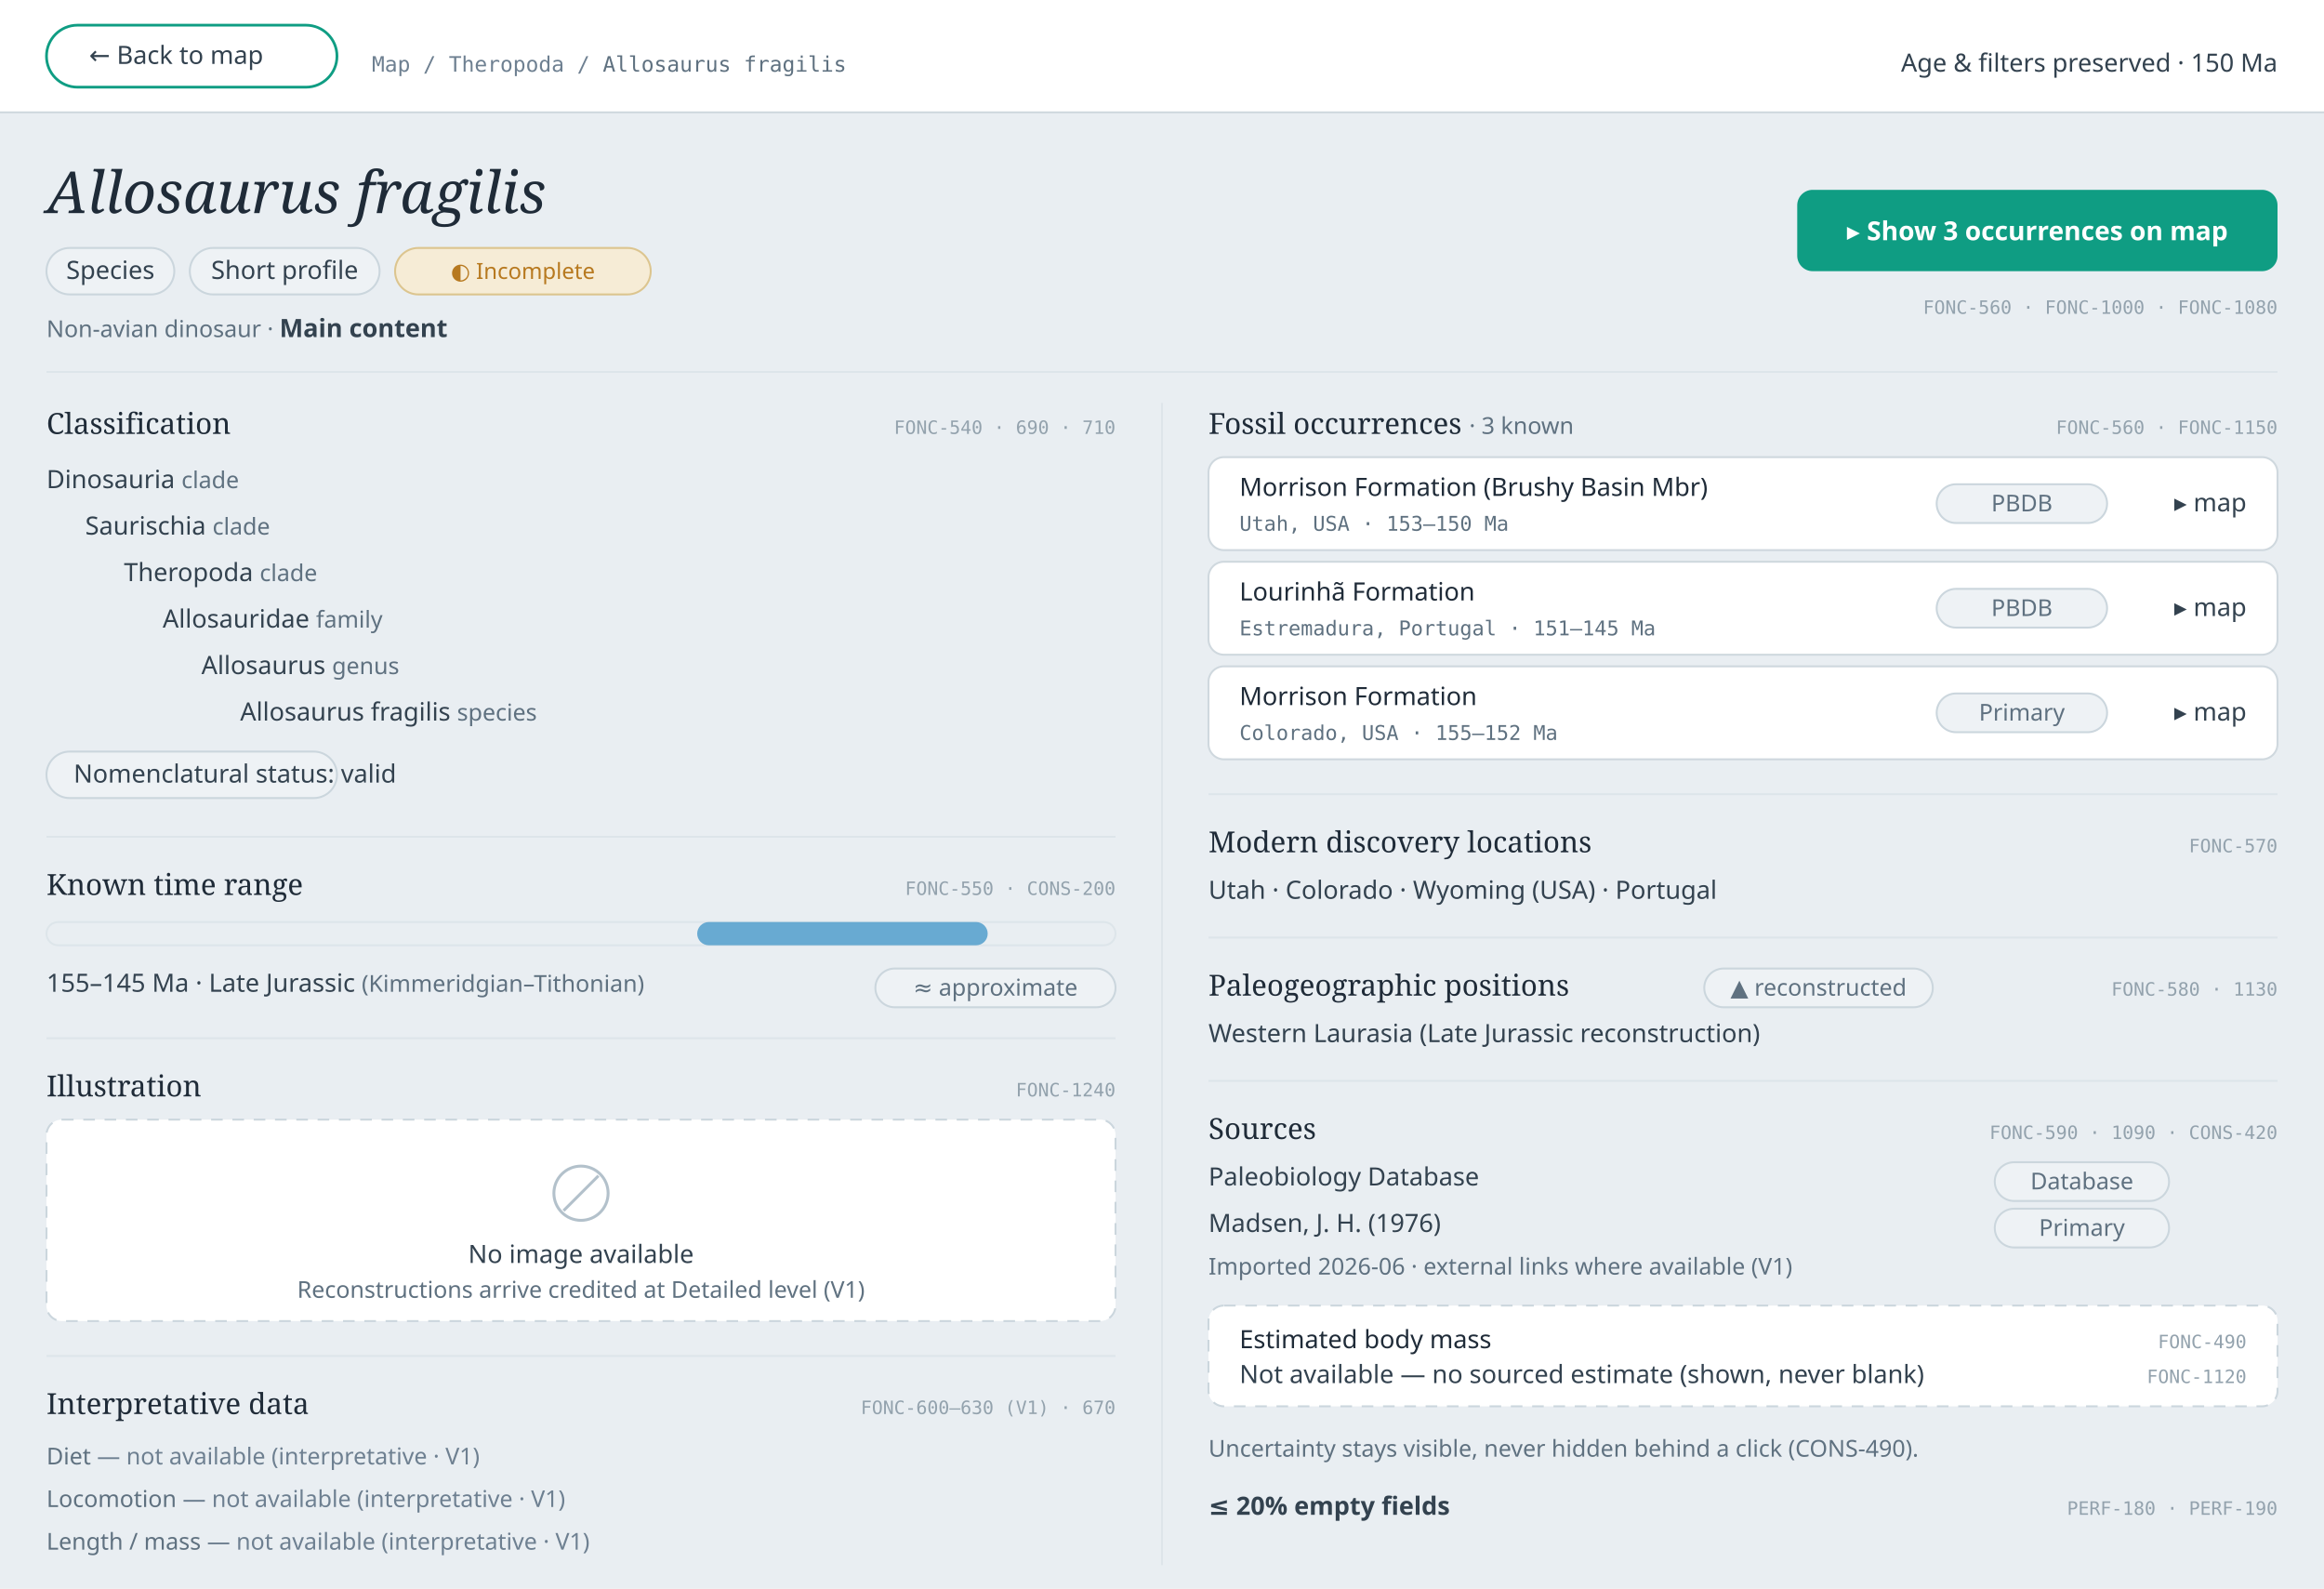
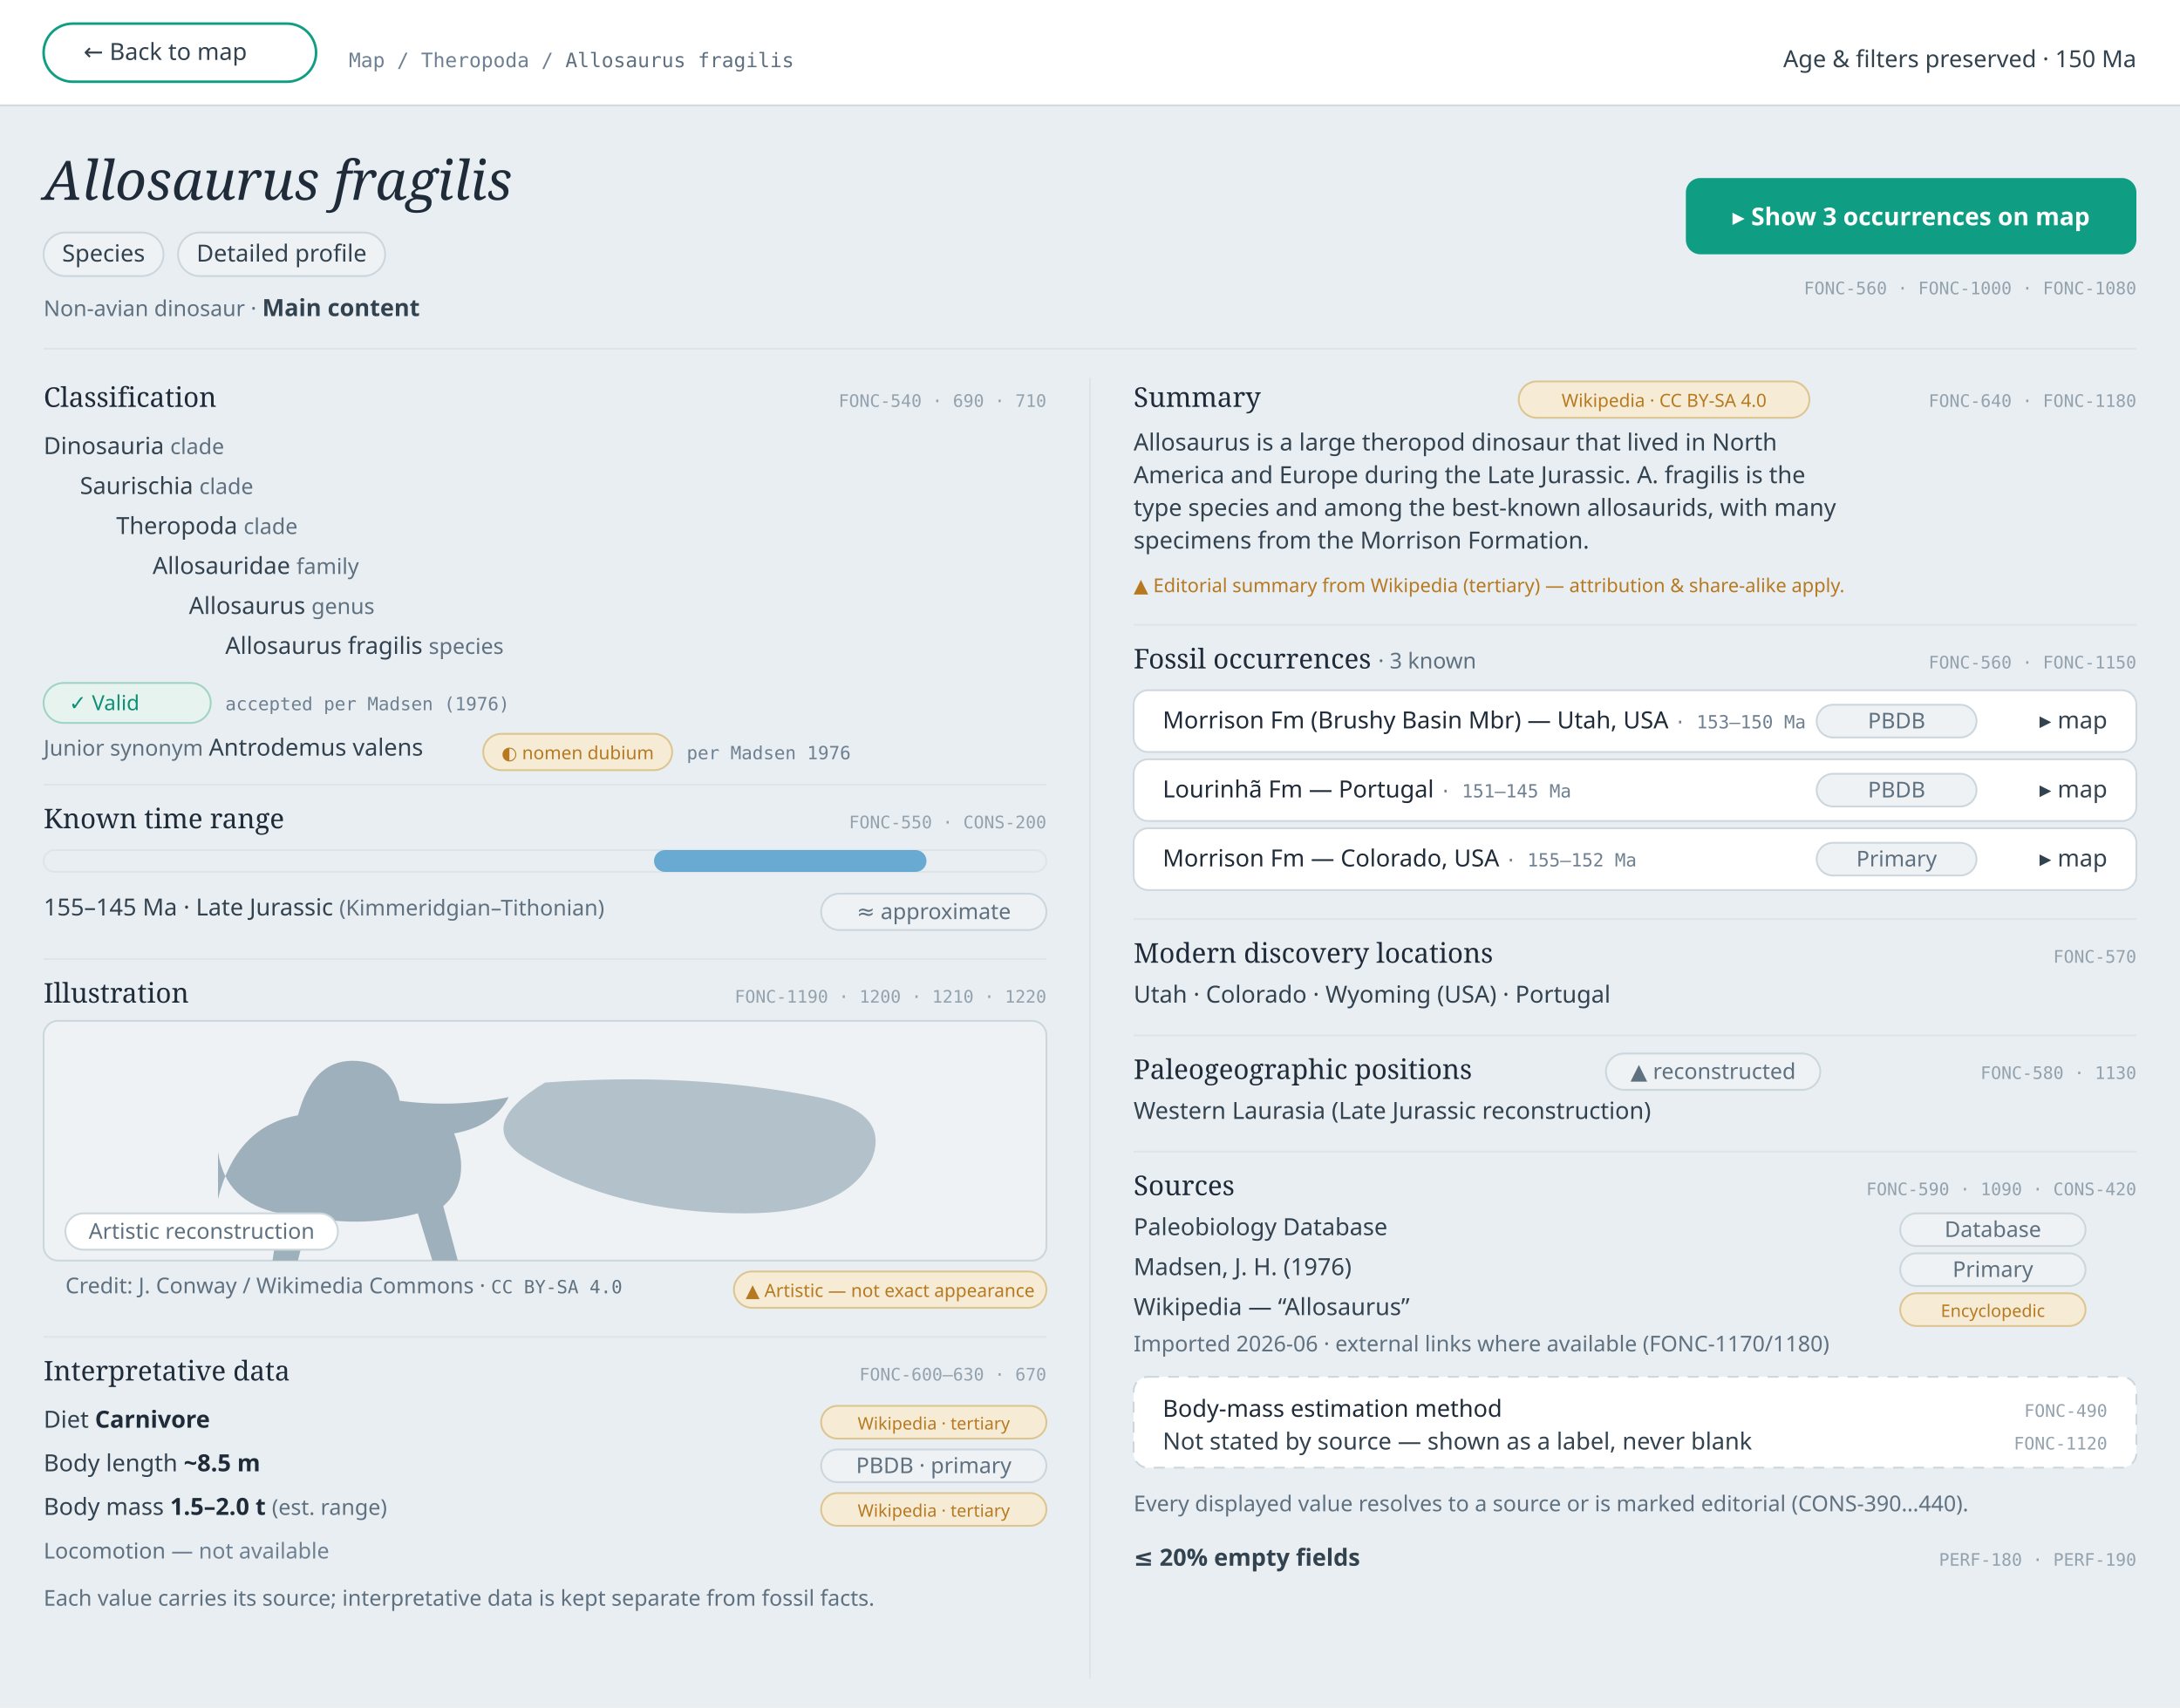
- <svg xmlns="http://www.w3.org/2000/svg" viewBox="0 0 1200 820" font-family="'IBM Plex Sans','system-ui','Segoe UI',sans-serif" role="img" aria-label="High-fidelity taxon profile screen">
+ <svg xmlns="http://www.w3.org/2000/svg" viewBox="0 0 1200 940" font-family="'IBM Plex Sans','system-ui','Segoe UI',sans-serif" role="img" aria-label="High-fidelity taxon profile — detailed, source-attributed">
  <style>
    .serif{font-family:'Spectral','Source Serif 4','Charter','Georgia',serif}
    .mono{font-family:'IBM Plex Mono','SFMono-Regular','Menlo',monospace}
    .eyebrow{font-family:'IBM Plex Mono','SFMono-Regular',monospace;font-size:10.5px;letter-spacing:1.4px;fill:#6e8091}
    .h{font-family:'Spectral','Charter','Georgia',serif;font-size:15px;fill:#1f2b38}
    .lbl{font-size:12px;fill:#5f7180}
    .val{font-size:13px;fill:#33424f}
    .hi{font-size:13px;fill:#1f2b38}
    .id{font-family:'IBM Plex Mono',monospace;font-size:9.5px;fill:#93a2ad}
+     .terttxt{fill:#b7791f}
  </style>
-   <rect width="1200" height="820" fill="#e9eef2" />
+   <rect width="1200" height="940" fill="#e9eef2" />
  <rect x="0" y="0" width="1200" height="58" fill="#ffffff" />
  <line x1="0" y1="58" x2="1200" y2="58" stroke="#cfd8de" />
  <rect x="24" y="13" width="150" height="32" rx="16" fill="none" stroke="#0f9d83" stroke-width="1.4" />
  <text x="46" y="33" class="val" font-size="12.5" fill="#0c8f76">←  Back to map</text>
  <text x="192" y="37" class="mono" font-size="11" fill="#6e8091">Map / Theropoda / <tspan fill="#5f7180">Allosaurus fragilis</tspan>
  </text>
  <text x="1176" y="37" class="val" font-size="12" text-anchor="end" fill="#5f7180">Age &amp; filters preserved · 150 Ma</text>
  <text x="24" y="110" class="serif" font-style="italic" font-size="30" fill="#1f2b38">Allosaurus fragilis</text>
  <rect x="24" y="128" width="66" height="24" rx="12" fill="#eef2f5" stroke="#cbd6dd" />
  <text x="57" y="144" class="val" font-size="11.5" text-anchor="middle">Species</text>
-   <rect x="98" y="128" width="98" height="24" rx="12" fill="#eef2f5" stroke="#cbd6dd" />
-   <text x="147" y="144" class="val" font-size="11.5" text-anchor="middle">Short profile</text>
-   <rect x="204" y="128" width="132" height="24" rx="12" fill="#f6ecd6" stroke="#dcc58f" />
-   <text x="270" y="144" font-size="11.5" text-anchor="middle" fill="#b7791f">◐ Incomplete</text>
+   <rect x="98" y="128" width="114" height="24" rx="12" fill="#eef2f5" stroke="#cbd6dd" />
+   <text x="155" y="144" class="val" font-size="11.5" text-anchor="middle">Detailed profile</text>
  <text x="24" y="174" class="lbl">Non-avian dinosaur · <tspan class="val" font-weight="600">Main content</tspan>
  </text>
  <rect x="928" y="98" width="248" height="42" rx="8" fill="#0f9d83" />
  <text x="1052" y="124" font-size="13.5" font-weight="600" fill="#ffffff" text-anchor="middle">▸  Show 3 occurrences on map</text>
  <text x="1176" y="162" class="id" text-anchor="end">FONC-560 · FONC-1000 · FONC-1080</text>
  <line x1="24" y1="192" x2="1176" y2="192" stroke="#dde5ea" />
+   <line x1="600" y1="208" x2="600" y2="924" stroke="#dde5ea" />
  <text x="24" y="224" class="h">Classification</text>
  <text x="576" y="224" class="id" text-anchor="end">FONC-540 · 690 · 710</text>
  <g>
-     <text x="24" y="252" class="val">Dinosauria <tspan class="lbl">clade</tspan>
+     <text x="24" y="250" class="val">Dinosauria <tspan class="lbl">clade</tspan>
    </text>
-     <text x="44" y="276" class="val">Saurischia <tspan class="lbl">clade</tspan>
+     <text x="44" y="272" class="val">Saurischia <tspan class="lbl">clade</tspan>
    </text>
-     <text x="64" y="300" class="val">Theropoda <tspan class="lbl">clade</tspan>
+     <text x="64" y="294" class="val">Theropoda <tspan class="lbl">clade</tspan>
    </text>
-     <text x="84" y="324" class="val">Allosauridae <tspan class="lbl">family</tspan>
+     <text x="84" y="316" class="val">Allosauridae <tspan class="lbl">family</tspan>
    </text>
-     <text x="104" y="348" class="val">Allosaurus <tspan class="lbl">genus</tspan>
+     <text x="104" y="338" class="val">Allosaurus <tspan class="lbl">genus</tspan>
    </text>
-     <text x="124" y="372" class="val" fill="#0c8f76">Allosaurus fragilis <tspan class="lbl" fill="#3f8a76">species</tspan>
+     <text x="124" y="360" class="val" fill="#0c8f76">Allosaurus fragilis <tspan class="lbl" fill="#3f8a76">species</tspan>
    </text>
  </g>
-   <rect x="24" y="388" width="150" height="24" rx="12" fill="#eef2f5" stroke="#cbd6dd" />
-   <text x="38" y="404" class="val" font-size="11.5">Nomenclatural status: valid</text>
+   <rect x="24" y="376" width="92" height="22" rx="11" fill="#e6f3ee" stroke="#9fd3c2" />
+   <text x="38" y="391" font-size="11.5" fill="#0c8f76">✓ Valid</text>
+   <text x="124" y="391" class="mono" font-size="10" fill="#6e8091">accepted per Madsen (1976)</text>
+   <text x="24" y="416" class="lbl" font-size="11.5">Junior synonym <tspan class="val">Antrodemus valens</tspan>
+   </text>
+   <rect x="266" y="404" width="104" height="20" rx="10" fill="#f6ecd6" stroke="#dcc58f" />
+   <text x="318" y="418" class="terttxt" font-size="10" text-anchor="middle">◐ nomen dubium</text>
+   <text x="378" y="418" class="mono" font-size="10" fill="#6e8091">per Madsen 1976</text>
  <line x1="24" y1="432" x2="576" y2="432" stroke="#dde5ea" />
-   <text x="24" y="462" class="h">Known time range</text>
-   <text x="576" y="462" class="id" text-anchor="end">FONC-550 · CONS-200</text>
-   <rect x="24" y="476" width="552" height="12" rx="6" fill="#e9eef2" stroke="#dde5ea" />
-   <rect x="360" y="476" width="150" height="12" rx="6" fill="#3E93C6" fill-opacity="0.75" />
-   <text x="24" y="512" class="val">155–145 Ma · Late Jurassic <tspan class="lbl">(Kimmeridgian–Tithonian)</tspan>
+   <text x="24" y="456" class="h">Known time range</text>
+   <text x="576" y="456" class="id" text-anchor="end">FONC-550 · CONS-200</text>
+   <rect x="24" y="468" width="552" height="12" rx="6" fill="#e9eef2" stroke="#dde5ea" />
+   <rect x="360" y="468" width="150" height="12" rx="6" fill="#3E93C6" fill-opacity="0.75" />
+   <text x="24" y="504" class="val">155–145 Ma · Late Jurassic <tspan class="lbl">(Kimmeridgian–Tithonian)</tspan>
  </text>
-   <rect x="452" y="500" width="124" height="20" rx="10" fill="#eef2f5" stroke="#cbd6dd" />
-   <text x="514" y="514" class="lbl" font-size="10.5" text-anchor="middle" fill="#566573">≈ approximate</text>
-   <line x1="24" y1="536" x2="576" y2="536" stroke="#dde5ea" />
-   <text x="24" y="566" class="h">Illustration</text>
-   <text x="576" y="566" class="id" text-anchor="end">FONC-1240</text>
-   <rect x="24" y="578" width="552" height="104" rx="8" fill="#ffffff" stroke="#cbd6dd" stroke-dasharray="6 5" />
-   <circle cx="300" cy="616" r="14" fill="none" stroke="#b3c1cb" stroke-width="1.5" />
-   <line x1="291" y1="625" x2="309" y2="607" stroke="#b3c1cb" stroke-width="1.5" />
-   <text x="300" y="652" class="val" text-anchor="middle" fill="#5f7180">No image available</text>
-   <text x="300" y="670" class="lbl" font-size="11" text-anchor="middle">Reconstructions arrive credited at Detailed level (V1)</text>
-   <line x1="24" y1="700" x2="576" y2="700" stroke="#dde5ea" />
-   <text x="24" y="730" class="h">Interpretative data</text>
-   <text x="576" y="730" class="id" text-anchor="end">FONC-600–630 (V1) · 670</text>
-   <text x="24" y="756" class="lbl">Diet <tspan fill="#6e8091">— not available (interpretative · V1)</tspan>
+   <rect x="452" y="492" width="124" height="20" rx="10" fill="#eef2f5" stroke="#cbd6dd" />
+   <text x="514" y="506" class="lbl" font-size="10.5" text-anchor="middle" fill="#566573">≈ approximate</text>
+   <line x1="24" y1="528" x2="576" y2="528" stroke="#dde5ea" />
+   <text x="24" y="552" class="h">Illustration</text>
+   <text x="576" y="552" class="id" text-anchor="end">FONC-1190 · 1200 · 1210 · 1220</text>
+   <rect x="24" y="562" width="552" height="132" rx="8" fill="#eef2f5" stroke="#cbd6dd" />
+   <path d="M120 660 q10 -40 44 -46 q8 -30 30 -30 q22 0 26 22 q30 4 60 -2 q-8 16 -30 20 q10 26 -6 40 l8 30 h-14 l-8 -26 q-30 8 -60 2 l-6 24 h-14 l4 -26 q-30 -6 -34 -34 z" fill="#9fb0bd" />
+   <path d="M300 596 q80 -6 150 8 q40 8 30 34 q-14 30 -70 30 q-70 0 -120 -30 q-30 -18 10 -42 z" fill="#b3c1cb" />
+   <rect x="36" y="668" width="150" height="20" rx="10" fill="#ffffff" stroke="#cbd6dd" />
+   <text x="111" y="682" class="lbl" font-size="10.5" text-anchor="middle">Artistic reconstruction</text>
+   <text x="36" y="712" class="lbl" font-size="11">Credit: J. Conway / Wikimedia Commons · <tspan class="mono" font-size="10">CC BY-SA 4.0</tspan>
  </text>
-   <text x="24" y="778" class="lbl">Locomotion <tspan fill="#6e8091">— not available (interpretative · V1)</tspan>
+   <rect x="404" y="700" width="172" height="20" rx="10" fill="#f6ecd6" stroke="#dcc58f" />
+   <text x="490" y="714" class="terttxt" font-size="10" text-anchor="middle">▲ Artistic — not exact appearance</text>
+   <line x1="24" y1="736" x2="576" y2="736" stroke="#dde5ea" />
+   <text x="24" y="760" class="h">Interpretative data</text>
+   <text x="576" y="760" class="id" text-anchor="end">FONC-600–630 · 670</text>
+   <g>
+     <text x="24" y="786" class="val">Diet <tspan class="hi" font-weight="600">Carnivore</tspan>
+     </text>
+     <rect x="452" y="774" width="124" height="18" rx="9" fill="#f6ecd6" stroke="#dcc58f" />
+     <text x="514" y="787" class="terttxt" font-size="9.5" text-anchor="middle">Wikipedia · tertiary</text>
+     <text x="24" y="810" class="val">Body length <tspan class="hi" font-weight="600">~8.5 m</tspan>
+     </text>
+     <rect x="452" y="798" width="124" height="18" rx="9" fill="#eef2f5" stroke="#cbd6dd" />
+     <text x="514" y="811" class="lbl" font-size="9.5" text-anchor="middle">PBDB · primary</text>
+     <text x="24" y="834" class="val">Body mass <tspan class="hi" font-weight="600">1.5–2.0 t</tspan>
+       <tspan class="lbl">(est. range)</tspan>
+     </text>
+     <rect x="452" y="822" width="124" height="18" rx="9" fill="#f6ecd6" stroke="#dcc58f" />
+     <text x="514" y="835" class="terttxt" font-size="9.5" text-anchor="middle">Wikipedia · tertiary</text>
+     <text x="24" y="858" class="lbl">Locomotion <tspan fill="#6e8091">— not available</tspan>
+     </text>
+   </g>
+   <text x="24" y="884" class="lbl" font-size="11" fill="#6e8091">Each value carries its source; interpretative data is kept separate from fossil facts.</text>
+   <text x="624" y="224" class="h">Summary</text>
+   <rect x="836" y="210" width="160" height="20" rx="10" fill="#f6ecd6" stroke="#dcc58f" />
+   <text x="916" y="224" class="terttxt" font-size="10" text-anchor="middle">Wikipedia · CC BY-SA 4.0</text>
+   <text x="1176" y="224" class="id" text-anchor="end">FONC-640 · FONC-1180</text>
+   <text x="624" y="248" class="val" font-size="12.5">Allosaurus is a large theropod dinosaur that lived in North</text>
+   <text x="624" y="266" class="val" font-size="12.5">America and Europe during the Late Jurassic. A. fragilis is the</text>
+   <text x="624" y="284" class="val" font-size="12.5">type species and among the best-known allosaurids, with many</text>
+   <text x="624" y="302" class="val" font-size="12.5">specimens from the Morrison Formation.</text>
+   <text x="624" y="326" class="terttxt" font-size="10.5">▲ Editorial summary from Wikipedia (tertiary) — attribution &amp; share-alike apply.</text>
+   <line x1="624" y1="344" x2="1176" y2="344" stroke="#dde5ea" />
+   <text x="624" y="368" class="h">Fossil occurrences <tspan class="lbl" font-family="'IBM Plex Sans'">· 3 known</tspan>
  </text>
-   <text x="24" y="800" class="lbl">Length / mass <tspan fill="#6e8091">— not available (interpretative · V1)</tspan>
-   </text>
-   <line x1="600" y1="208" x2="600" y2="808" stroke="#dde5ea" />
-   <text x="624" y="224" class="h">Fossil occurrences <tspan class="lbl" font-family="'IBM Plex Sans'">· 3 known</tspan>
-   </text>
-   <text x="1176" y="224" class="id" text-anchor="end">FONC-560 · FONC-1150</text>
+   <text x="1176" y="368" class="id" text-anchor="end">FONC-560 · FONC-1150</text>
  <g>
-     <rect x="624" y="236" width="552" height="48" rx="8" fill="#ffffff" stroke="#cfd8de" />
-     <text x="640" y="256" class="hi" font-size="12.5">Morrison Formation (Brushy Basin Mbr)</text>
-     <text x="640" y="274" class="mono" font-size="10.5" fill="#5f7180">Utah, USA · 153–150 Ma</text>
-     <rect x="1000" y="250" width="88" height="20" rx="10" fill="#eef2f5" stroke="#cbd6dd" />
-     <text x="1044" y="264" class="lbl" font-size="10" text-anchor="middle">PBDB</text>
-     <text x="1160" y="264" class="val" font-size="11.5" fill="#0c8f76" text-anchor="end">▸ map</text>
-     <rect x="624" y="290" width="552" height="48" rx="8" fill="#ffffff" stroke="#cfd8de" />
-     <text x="640" y="310" class="hi" font-size="12.5">Lourinhã Formation</text>
-     <text x="640" y="328" class="mono" font-size="10.5" fill="#5f7180">Estremadura, Portugal · 151–145 Ma</text>
-     <rect x="1000" y="304" width="88" height="20" rx="10" fill="#eef2f5" stroke="#cbd6dd" />
-     <text x="1044" y="318" class="lbl" font-size="10" text-anchor="middle">PBDB</text>
-     <text x="1160" y="318" class="val" font-size="11.5" fill="#0c8f76" text-anchor="end">▸ map</text>
-     <rect x="624" y="344" width="552" height="48" rx="8" fill="#ffffff" stroke="#cfd8de" />
-     <text x="640" y="364" class="hi" font-size="12.5">Morrison Formation</text>
-     <text x="640" y="382" class="mono" font-size="10.5" fill="#5f7180">Colorado, USA · 155–152 Ma</text>
-     <rect x="1000" y="358" width="88" height="20" rx="10" fill="#eef2f5" stroke="#cbd6dd" />
-     <text x="1044" y="372" class="lbl" font-size="10" text-anchor="middle">Primary</text>
-     <text x="1160" y="372" class="val" font-size="11.5" fill="#0c8f76" text-anchor="end">▸ map</text>
+     <rect x="624" y="380" width="552" height="34" rx="8" fill="#ffffff" stroke="#cfd8de" />
+     <text x="640" y="401" class="hi" font-size="12">Morrison Fm (Brushy Basin Mbr) — Utah, USA <tspan class="mono" font-size="10" fill="#6e8091">· 153–150 Ma</tspan>
+     </text>
+     <rect x="1000" y="388" width="88" height="18" rx="9" fill="#eef2f5" stroke="#cbd6dd" />
+     <text x="1044" y="401" class="lbl" font-size="9.5" text-anchor="middle">PBDB</text>
+     <text x="1160" y="401" class="val" font-size="11" fill="#0c8f76" text-anchor="end">▸ map</text>
+     <rect x="624" y="418" width="552" height="34" rx="8" fill="#ffffff" stroke="#cfd8de" />
+     <text x="640" y="439" class="hi" font-size="12">Lourinhã Fm — Portugal <tspan class="mono" font-size="10" fill="#6e8091">· 151–145 Ma</tspan>
+     </text>
+     <rect x="1000" y="426" width="88" height="18" rx="9" fill="#eef2f5" stroke="#cbd6dd" />
+     <text x="1044" y="439" class="lbl" font-size="9.5" text-anchor="middle">PBDB</text>
+     <text x="1160" y="439" class="val" font-size="11" fill="#0c8f76" text-anchor="end">▸ map</text>
+     <rect x="624" y="456" width="552" height="34" rx="8" fill="#ffffff" stroke="#cfd8de" />
+     <text x="640" y="477" class="hi" font-size="12">Morrison Fm — Colorado, USA <tspan class="mono" font-size="10" fill="#6e8091">· 155–152 Ma</tspan>
+     </text>
+     <rect x="1000" y="464" width="88" height="18" rx="9" fill="#eef2f5" stroke="#cbd6dd" />
+     <text x="1044" y="477" class="lbl" font-size="9.5" text-anchor="middle">Primary</text>
+     <text x="1160" y="477" class="val" font-size="11" fill="#0c8f76" text-anchor="end">▸ map</text>
  </g>
-   <line x1="624" y1="410" x2="1176" y2="410" stroke="#dde5ea" />
-   <text x="624" y="440" class="h">Modern discovery locations</text>
-   <text x="1176" y="440" class="id" text-anchor="end">FONC-570</text>
-   <text x="624" y="464" class="val">Utah · Colorado · Wyoming (USA) · Portugal</text>
-   <line x1="624" y1="484" x2="1176" y2="484" stroke="#dde5ea" />
-   <text x="624" y="514" class="h">Paleogeographic positions</text>
-   <rect x="880" y="500" width="118" height="20" rx="10" fill="#eef2f5" stroke="#cbd6dd" />
-   <text x="939" y="514" class="lbl" font-size="10.5" text-anchor="middle" fill="#566573">▲ reconstructed</text>
-   <text x="1176" y="514" class="id" text-anchor="end">FONC-580 · 1130</text>
-   <text x="624" y="538" class="val">Western Laurasia (Late Jurassic reconstruction)</text>
-   <line x1="624" y1="558" x2="1176" y2="558" stroke="#dde5ea" />
-   <text x="624" y="588" class="h">Sources</text>
-   <text x="1176" y="588" class="id" text-anchor="end">FONC-590 · 1090 · CONS-420</text>
-   <text x="624" y="612" class="val">Paleobiology Database</text>
-   <rect x="1030" y="600" width="90" height="20" rx="10" fill="#eef2f5" stroke="#cbd6dd" />
-   <text x="1075" y="614" class="lbl" font-size="10" text-anchor="middle">Database</text>
-   <text x="624" y="636" class="val">Madsen, J. H. (1976)</text>
-   <rect x="1030" y="624" width="90" height="20" rx="10" fill="#eef2f5" stroke="#cbd6dd" />
-   <text x="1075" y="638" class="lbl" font-size="10" text-anchor="middle">Primary</text>
-   <text x="624" y="658" class="lbl" font-size="11">Imported 2026-06 · external links where available (V1)</text>
-   <rect x="624" y="674" width="552" height="52" rx="8" fill="#ffffff" stroke="#cbd6dd" stroke-dasharray="6 5" />
-   <text x="640" y="696" class="hi" font-size="12.5">Estimated body mass</text>
-   <text x="640" y="714" class="val" font-size="11.5" fill="#566573">Not available — no sourced estimate (shown, never blank)</text>
-   <text x="1160" y="696" class="id" text-anchor="end">FONC-490</text>
-   <text x="1160" y="714" class="id" text-anchor="end">FONC-1120</text>
-   <text x="624" y="752" class="lbl" font-size="11.5">Uncertainty stays visible, never hidden behind a click (CONS-490).</text>
-   <text x="624" y="782" class="val" font-size="12" font-weight="600">≤ 20% empty fields</text>
-   <text x="1176" y="782" class="id" text-anchor="end">PERF-180 · PERF-190</text>
+   <line x1="624" y1="506" x2="1176" y2="506" stroke="#dde5ea" />
+   <text x="624" y="530" class="h">Modern discovery locations</text>
+   <text x="1176" y="530" class="id" text-anchor="end">FONC-570</text>
+   <text x="624" y="552" class="val">Utah · Colorado · Wyoming (USA) · Portugal</text>
+   <line x1="624" y1="570" x2="1176" y2="570" stroke="#dde5ea" />
+   <text x="624" y="594" class="h">Paleogeographic positions</text>
+   <rect x="884" y="580" width="118" height="20" rx="10" fill="#eef2f5" stroke="#cbd6dd" />
+   <text x="943" y="594" class="lbl" font-size="10.5" text-anchor="middle" fill="#566573">▲ reconstructed</text>
+   <text x="1176" y="594" class="id" text-anchor="end">FONC-580 · 1130</text>
+   <text x="624" y="616" class="val">Western Laurasia (Late Jurassic reconstruction)</text>
+   <line x1="624" y1="634" x2="1176" y2="634" stroke="#dde5ea" />
+   <text x="624" y="658" class="h">Sources</text>
+   <text x="1176" y="658" class="id" text-anchor="end">FONC-590 · 1090 · CONS-420</text>
+   <text x="624" y="680" class="val">Paleobiology Database</text>
+   <rect x="1046" y="668" width="102" height="18" rx="9" fill="#eef2f5" stroke="#cbd6dd" />
+   <text x="1097" y="681" class="lbl" font-size="9.5" text-anchor="middle">Database</text>
+   <text x="624" y="702" class="val">Madsen, J. H. (1976)</text>
+   <rect x="1046" y="690" width="102" height="18" rx="9" fill="#eef2f5" stroke="#cbd6dd" />
+   <text x="1097" y="703" class="lbl" font-size="9.5" text-anchor="middle">Primary</text>
+   <text x="624" y="724" class="val">Wikipedia — “Allosaurus”</text>
+   <rect x="1046" y="712" width="102" height="18" rx="9" fill="#f6ecd6" stroke="#dcc58f" />
+   <text x="1097" y="725" class="terttxt" font-size="9.5" text-anchor="middle">Encyclopedic</text>
+   <text x="624" y="744" class="lbl" font-size="11" fill="#6e8091">Imported 2026-06 · external links where available (FONC-1170/1180)</text>
+   <rect x="624" y="758" width="552" height="50" rx="8" fill="#ffffff" stroke="#cbd6dd" stroke-dasharray="6 5" />
+   <text x="640" y="780" class="hi" font-size="12.5">Body-mass estimation method</text>
+   <text x="640" y="798" class="val" font-size="11.5" fill="#566573">Not stated by source — shown as a label, never blank</text>
+   <text x="1160" y="780" class="id" text-anchor="end">FONC-490</text>
+   <text x="1160" y="798" class="id" text-anchor="end">FONC-1120</text>
+   <text x="624" y="832" class="lbl" font-size="11.5">Every displayed value resolves to a source or is marked editorial (CONS-390…440).</text>
+   <text x="624" y="862" class="val" font-size="12" font-weight="600">≤ 20% empty fields</text>
+   <text x="1176" y="862" class="id" text-anchor="end">PERF-180 · PERF-190</text>
</svg>
